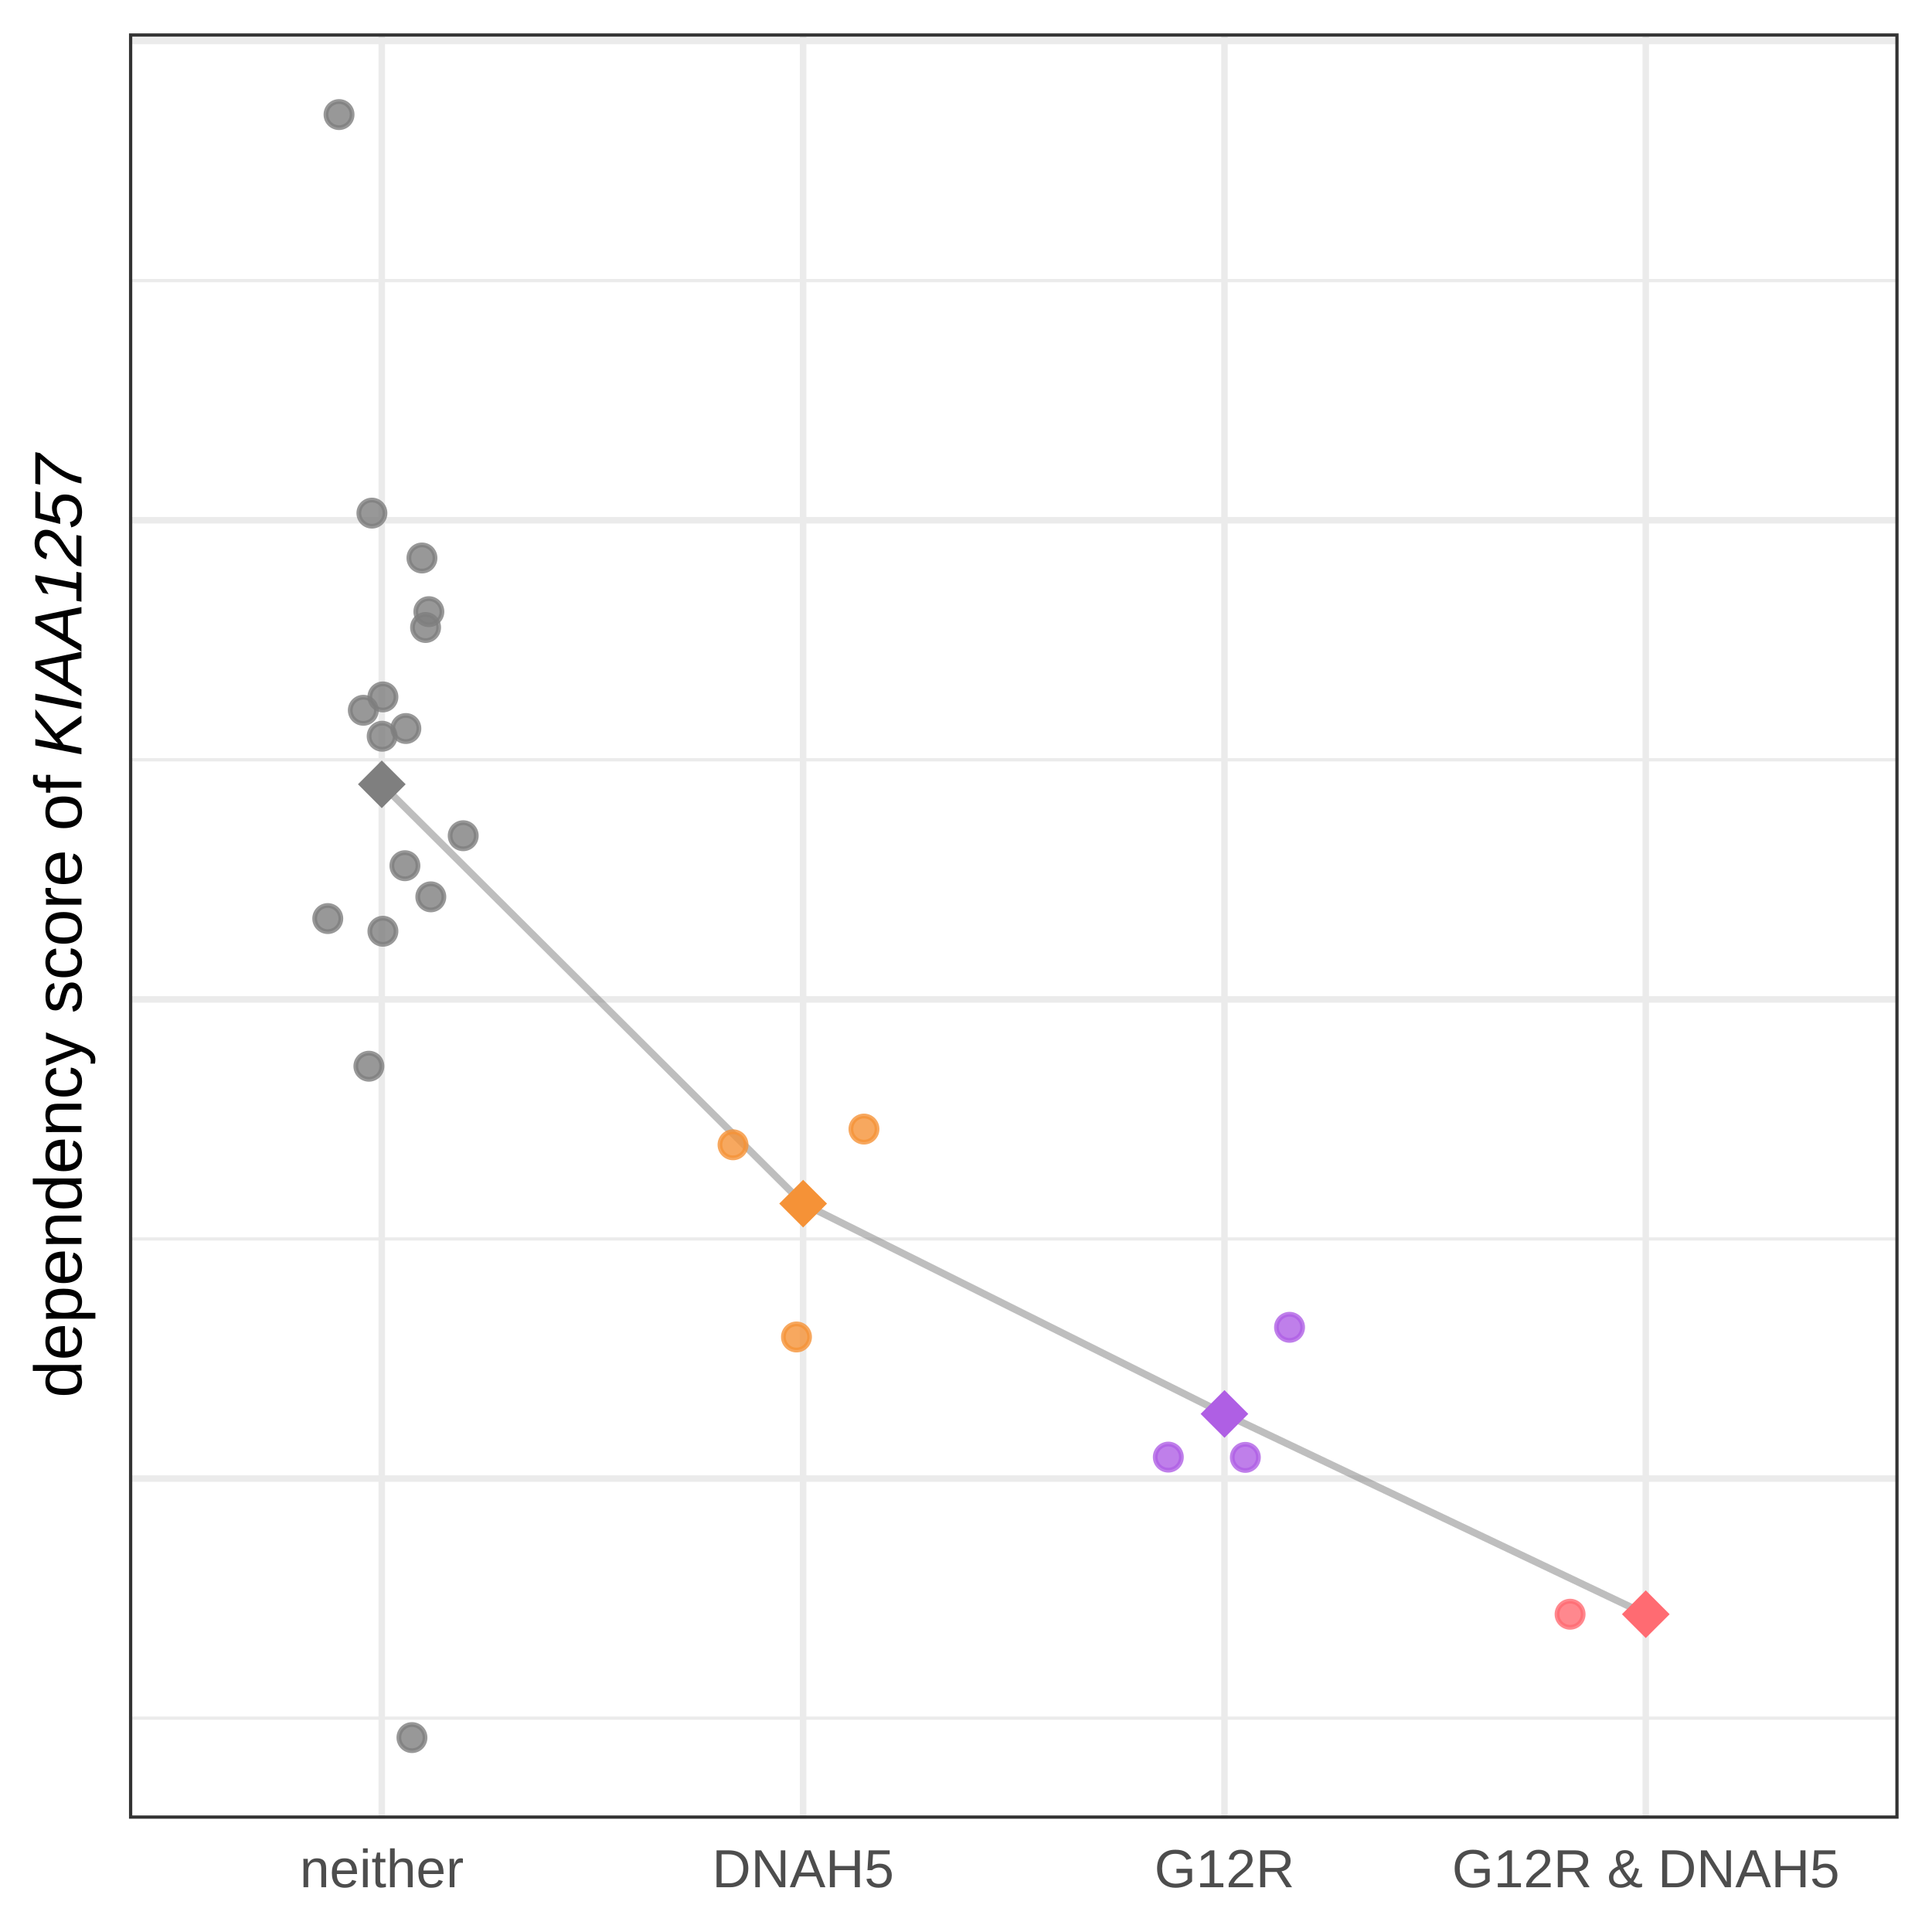
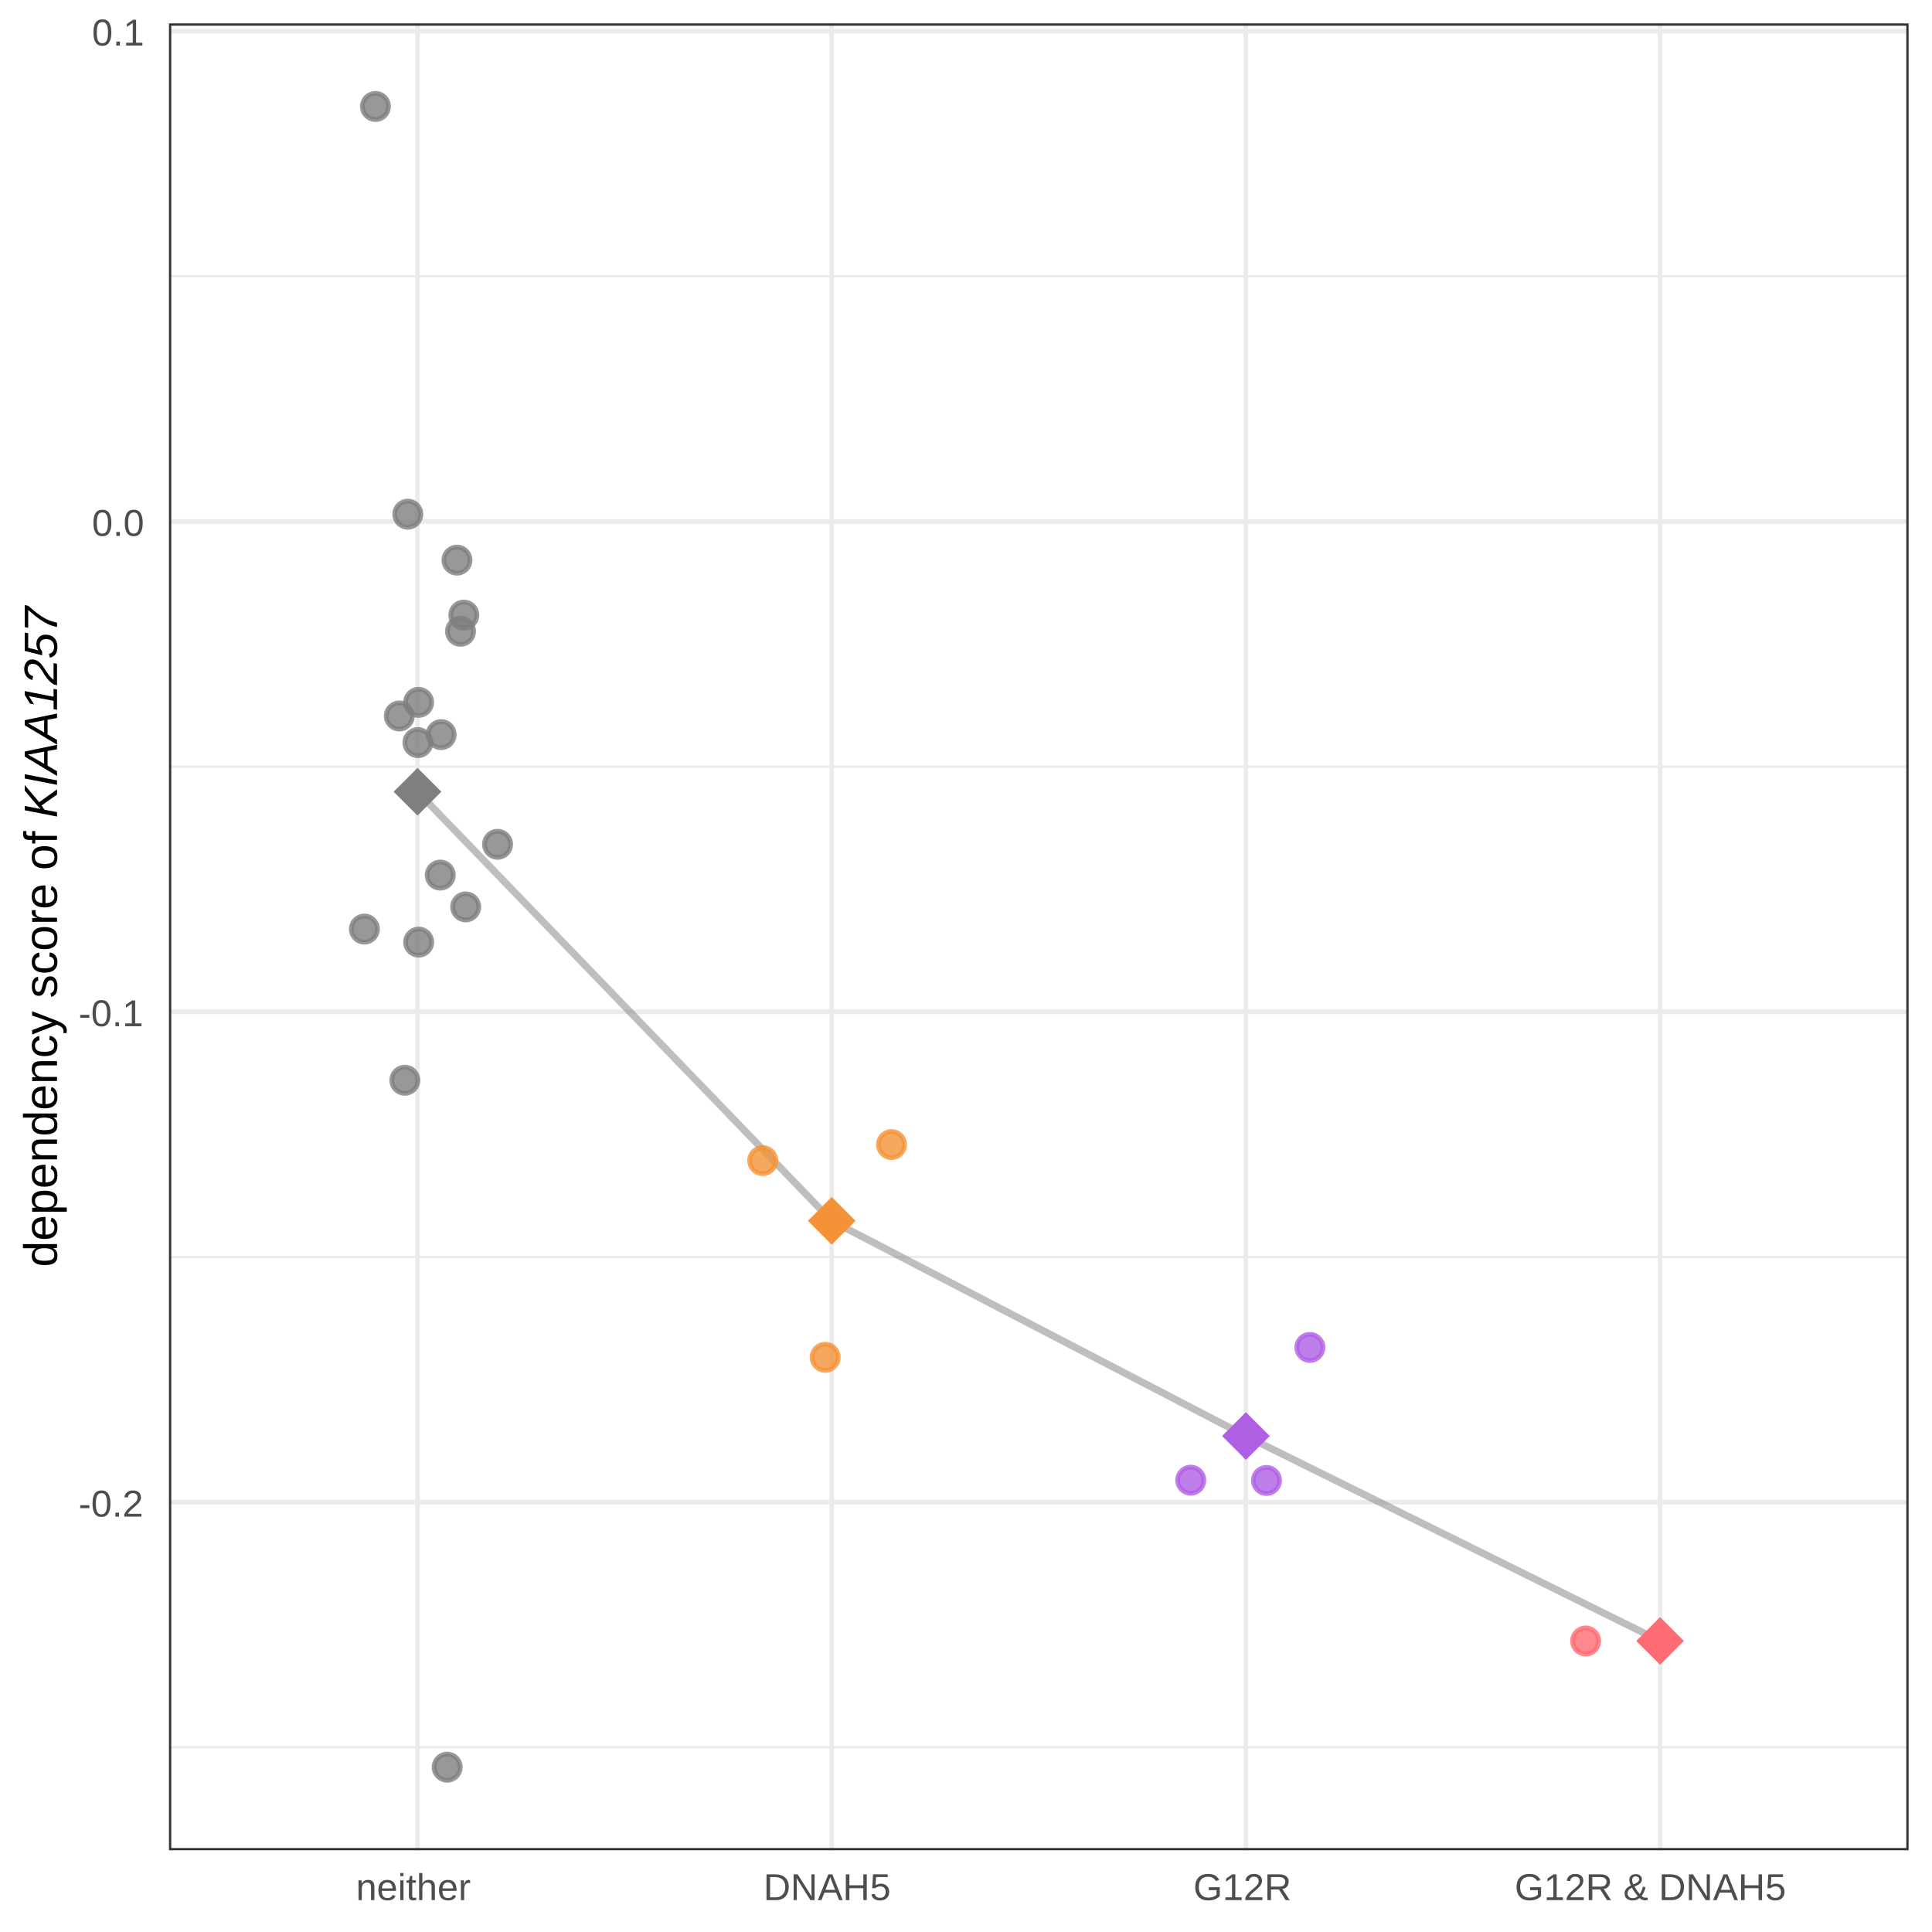
<svg xmlns="http://www.w3.org/2000/svg" viewBox="0 0 288.00 288.00">
  <defs>
    <style type="text/css">
    line, polyline, polygon, path, rect, circle {
      fill: none;
      stroke: #000000;
      stroke-linecap: round;
      stroke-linejoin: round;
      stroke-miterlimit: 10.00;
    }
  </style>
  </defs>
  <rect width="100%" height="100%" style="stroke: none; fill: #FFFFFF;" />
-   <rect x="0.00" y="0.00" width="288.00" height="288.00" style="stroke-width: 0.97; stroke: #FFFFFF; fill: #FFFFFF;" />
+   <rect x="0.00" y="0.00" width="288.00" height="288.00" style="stroke-width: 0.68; stroke: #FFFFFF; fill: #FFFFFF;" />
  <defs>
-     <clipPath id="cpMTkuMjN8MjgzLjAyfDI3MS4xMXw0Ljk4">
-       <rect x="19.23" y="4.98" width="263.79" height="266.13" />
+     <clipPath id="cpMjUuMTl8Mjg0LjUxfDI3NS44MXwzLjQ5">
+       <rect x="25.19" y="3.49" width="259.32" height="272.33" />
    </clipPath>
  </defs>
-   <rect x="19.23" y="4.98" width="263.79" height="266.13" style="stroke-width: 0.97; stroke: none; fill: #FFFFFF;" clip-path="url(#cpMTkuMjN8MjgzLjAyfDI3MS4xMXw0Ljk4)" />
-   <polyline points="19.23,256.12 283.02,256.12 " style="stroke-width: 0.48; stroke: #EBEBEB; stroke-linecap: butt;" clip-path="url(#cpMTkuMjN8MjgzLjAyfDI3MS4xMXw0Ljk4)" />
-   <polyline points="19.23,184.69 283.02,184.69 " style="stroke-width: 0.48; stroke: #EBEBEB; stroke-linecap: butt;" clip-path="url(#cpMTkuMjN8MjgzLjAyfDI3MS4xMXw0Ljk4)" />
-   <polyline points="19.23,113.26 283.02,113.26 " style="stroke-width: 0.48; stroke: #EBEBEB; stroke-linecap: butt;" clip-path="url(#cpMTkuMjN8MjgzLjAyfDI3MS4xMXw0Ljk4)" />
-   <polyline points="19.23,41.83 283.02,41.83 " style="stroke-width: 0.48; stroke: #EBEBEB; stroke-linecap: butt;" clip-path="url(#cpMTkuMjN8MjgzLjAyfDI3MS4xMXw0Ljk4)" />
-   <polyline points="19.23,220.41 283.02,220.41 " style="stroke-width: 0.97; stroke: #EBEBEB; stroke-linecap: butt;" clip-path="url(#cpMTkuMjN8MjgzLjAyfDI3MS4xMXw0Ljk4)" />
-   <polyline points="19.23,148.98 283.02,148.98 " style="stroke-width: 0.97; stroke: #EBEBEB; stroke-linecap: butt;" clip-path="url(#cpMTkuMjN8MjgzLjAyfDI3MS4xMXw0Ljk4)" />
-   <polyline points="19.23,77.55 283.02,77.55 " style="stroke-width: 0.97; stroke: #EBEBEB; stroke-linecap: butt;" clip-path="url(#cpMTkuMjN8MjgzLjAyfDI3MS4xMXw0Ljk4)" />
-   <polyline points="19.23,6.11 283.02,6.11 " style="stroke-width: 0.97; stroke: #EBEBEB; stroke-linecap: butt;" clip-path="url(#cpMTkuMjN8MjgzLjAyfDI3MS4xMXw0Ljk4)" />
-   <polyline points="56.91,271.11 56.91,4.98 " style="stroke-width: 0.97; stroke: #EBEBEB; stroke-linecap: butt;" clip-path="url(#cpMTkuMjN8MjgzLjAyfDI3MS4xMXw0Ljk4)" />
-   <polyline points="119.72,271.11 119.72,4.98 " style="stroke-width: 0.97; stroke: #EBEBEB; stroke-linecap: butt;" clip-path="url(#cpMTkuMjN8MjgzLjAyfDI3MS4xMXw0Ljk4)" />
-   <polyline points="182.53,271.11 182.53,4.98 " style="stroke-width: 0.97; stroke: #EBEBEB; stroke-linecap: butt;" clip-path="url(#cpMTkuMjN8MjgzLjAyfDI3MS4xMXw0Ljk4)" />
-   <polyline points="245.33,271.11 245.33,4.98 " style="stroke-width: 0.97; stroke: #EBEBEB; stroke-linecap: butt;" clip-path="url(#cpMTkuMjN8MjgzLjAyfDI3MS4xMXw0Ljk4)" />
-   <polyline points="56.91,116.91 119.72,179.42 182.53,210.77 245.33,240.63 " style="stroke-width: 1.07; stroke: #7F7F7F; stroke-opacity: 0.50; stroke-linecap: butt;" clip-path="url(#cpMTkuMjN8MjgzLjAyfDI3MS4xMXw0Ljk4)" />
-   <polygon points="53.36,116.91 56.91,113.36 60.47,116.91 56.91,120.47 " style="stroke-width: 0.71; stroke: none; fill: #7F7F7F;" clip-path="url(#cpMTkuMjN8MjgzLjAyfDI3MS4xMXw0Ljk4)" />
-   <polygon points="116.16,179.42 119.72,175.87 123.28,179.42 119.72,182.98 " style="stroke-width: 0.71; stroke: none; fill: #F59237;" clip-path="url(#cpMTkuMjN8MjgzLjAyfDI3MS4xMXw0Ljk4)" />
-   <polygon points="178.97,210.77 182.53,207.22 186.08,210.77 182.53,214.33 " style="stroke-width: 0.71; stroke: none; fill: #AF5FE4;" clip-path="url(#cpMTkuMjN8MjgzLjAyfDI3MS4xMXw0Ljk4)" />
-   <polygon points="241.78,240.63 245.33,237.07 248.89,240.63 245.33,244.18 " style="stroke-width: 0.71; stroke: none; fill: #FF6B72;" clip-path="url(#cpMTkuMjN8MjgzLjAyfDI3MS4xMXw0Ljk4)" />
-   <circle cx="55.44" cy="76.49" r="1.95" style="stroke-width: 0.71; stroke: #7F7F7F; stroke-opacity: 0.80; fill: #7F7F7F; fill-opacity: 0.80;" clip-path="url(#cpMTkuMjN8MjgzLjAyfDI3MS4xMXw0Ljk4)" />
-   <circle cx="56.97" cy="109.75" r="1.95" style="stroke-width: 0.71; stroke: #7F7F7F; stroke-opacity: 0.80; fill: #7F7F7F; fill-opacity: 0.80;" clip-path="url(#cpMTkuMjN8MjgzLjAyfDI3MS4xMXw0Ljk4)" />
-   <circle cx="64.22" cy="133.69" r="1.95" style="stroke-width: 0.71; stroke: #7F7F7F; stroke-opacity: 0.80; fill: #7F7F7F; fill-opacity: 0.80;" clip-path="url(#cpMTkuMjN8MjgzLjAyfDI3MS4xMXw0Ljk4)" />
-   <circle cx="174.16" cy="217.21" r="1.95" style="stroke-width: 0.71; stroke: #AF5FE4; stroke-opacity: 0.80; fill: #AF5FE4; fill-opacity: 0.80;" clip-path="url(#cpMTkuMjN8MjgzLjAyfDI3MS4xMXw0Ljk4)" />
-   <circle cx="61.41" cy="259.02" r="1.95" style="stroke-width: 0.71; stroke: #7F7F7F; stroke-opacity: 0.80; fill: #7F7F7F; fill-opacity: 0.80;" clip-path="url(#cpMTkuMjN8MjgzLjAyfDI3MS4xMXw0Ljk4)" />
-   <circle cx="57.08" cy="138.82" r="1.95" style="stroke-width: 0.71; stroke: #7F7F7F; stroke-opacity: 0.80; fill: #7F7F7F; fill-opacity: 0.80;" clip-path="url(#cpMTkuMjN8MjgzLjAyfDI3MS4xMXw0Ljk4)" />
-   <circle cx="54.16" cy="105.88" r="1.95" style="stroke-width: 0.71; stroke: #7F7F7F; stroke-opacity: 0.80; fill: #7F7F7F; fill-opacity: 0.80;" clip-path="url(#cpMTkuMjN8MjgzLjAyfDI3MS4xMXw0Ljk4)" />
-   <circle cx="60.36" cy="129.05" r="1.95" style="stroke-width: 0.71; stroke: #7F7F7F; stroke-opacity: 0.80; fill: #7F7F7F; fill-opacity: 0.80;" clip-path="url(#cpMTkuMjN8MjgzLjAyfDI3MS4xMXw0Ljk4)" />
-   <circle cx="60.50" cy="108.60" r="1.95" style="stroke-width: 0.71; stroke: #7F7F7F; stroke-opacity: 0.80; fill: #7F7F7F; fill-opacity: 0.80;" clip-path="url(#cpMTkuMjN8MjgzLjAyfDI3MS4xMXw0Ljk4)" />
-   <circle cx="109.27" cy="170.65" r="1.95" style="stroke-width: 0.71; stroke: #F59237; stroke-opacity: 0.80; fill: #F59237; fill-opacity: 0.80;" clip-path="url(#cpMTkuMjN8MjgzLjAyfDI3MS4xMXw0Ljk4)" />
-   <circle cx="63.93" cy="91.18" r="1.95" style="stroke-width: 0.71; stroke: #7F7F7F; stroke-opacity: 0.80; fill: #7F7F7F; fill-opacity: 0.80;" clip-path="url(#cpMTkuMjN8MjgzLjAyfDI3MS4xMXw0Ljk4)" />
-   <circle cx="234.05" cy="240.63" r="1.95" style="stroke-width: 0.71; stroke: #FF6B72; stroke-opacity: 0.80; fill: #FF6B72; fill-opacity: 0.80;" clip-path="url(#cpMTkuMjN8MjgzLjAyfDI3MS4xMXw0Ljk4)" />
-   <circle cx="128.79" cy="168.31" r="1.95" style="stroke-width: 0.71; stroke: #F59237; stroke-opacity: 0.80; fill: #F59237; fill-opacity: 0.80;" clip-path="url(#cpMTkuMjN8MjgzLjAyfDI3MS4xMXw0Ljk4)" />
-   <circle cx="185.64" cy="217.25" r="1.95" style="stroke-width: 0.71; stroke: #AF5FE4; stroke-opacity: 0.80; fill: #AF5FE4; fill-opacity: 0.80;" clip-path="url(#cpMTkuMjN8MjgzLjAyfDI3MS4xMXw0Ljk4)" />
-   <circle cx="69.05" cy="124.58" r="1.95" style="stroke-width: 0.71; stroke: #7F7F7F; stroke-opacity: 0.80; fill: #7F7F7F; fill-opacity: 0.80;" clip-path="url(#cpMTkuMjN8MjgzLjAyfDI3MS4xMXw0Ljk4)" />
-   <circle cx="50.54" cy="17.08" r="1.95" style="stroke-width: 0.71; stroke: #7F7F7F; stroke-opacity: 0.80; fill: #7F7F7F; fill-opacity: 0.80;" clip-path="url(#cpMTkuMjN8MjgzLjAyfDI3MS4xMXw0Ljk4)" />
-   <circle cx="192.23" cy="197.86" r="1.95" style="stroke-width: 0.71; stroke: #AF5FE4; stroke-opacity: 0.80; fill: #AF5FE4; fill-opacity: 0.80;" clip-path="url(#cpMTkuMjN8MjgzLjAyfDI3MS4xMXw0Ljk4)" />
-   <circle cx="57.08" cy="103.89" r="1.95" style="stroke-width: 0.71; stroke: #7F7F7F; stroke-opacity: 0.80; fill: #7F7F7F; fill-opacity: 0.80;" clip-path="url(#cpMTkuMjN8MjgzLjAyfDI3MS4xMXw0Ljk4)" />
-   <circle cx="54.99" cy="158.94" r="1.95" style="stroke-width: 0.71; stroke: #7F7F7F; stroke-opacity: 0.80; fill: #7F7F7F; fill-opacity: 0.80;" clip-path="url(#cpMTkuMjN8MjgzLjAyfDI3MS4xMXw0Ljk4)" />
-   <circle cx="62.90" cy="83.18" r="1.95" style="stroke-width: 0.71; stroke: #7F7F7F; stroke-opacity: 0.80; fill: #7F7F7F; fill-opacity: 0.80;" clip-path="url(#cpMTkuMjN8MjgzLjAyfDI3MS4xMXw0Ljk4)" />
-   <circle cx="118.73" cy="199.30" r="1.95" style="stroke-width: 0.71; stroke: #F59237; stroke-opacity: 0.80; fill: #F59237; fill-opacity: 0.80;" clip-path="url(#cpMTkuMjN8MjgzLjAyfDI3MS4xMXw0Ljk4)" />
-   <circle cx="63.44" cy="93.54" r="1.95" style="stroke-width: 0.71; stroke: #7F7F7F; stroke-opacity: 0.80; fill: #7F7F7F; fill-opacity: 0.80;" clip-path="url(#cpMTkuMjN8MjgzLjAyfDI3MS4xMXw0Ljk4)" />
-   <circle cx="48.86" cy="136.93" r="1.95" style="stroke-width: 0.71; stroke: #7F7F7F; stroke-opacity: 0.80; fill: #7F7F7F; fill-opacity: 0.80;" clip-path="url(#cpMTkuMjN8MjgzLjAyfDI3MS4xMXw0Ljk4)" />
-   <rect x="19.23" y="4.98" width="263.79" height="266.13" style="stroke-width: 0.97; stroke: #333333;" clip-path="url(#cpMTkuMjN8MjgzLjAyfDI3MS4xMXw0Ljk4)" />
+   <rect x="25.19" y="3.49" width="259.32" height="272.33" style="stroke-width: 0.68; stroke: none; fill: #FFFFFF;" clip-path="url(#cpMjUuMTl8Mjg0LjUxfDI3NS44MXwzLjQ5)" />
+   <polyline points="25.19,260.47 284.51,260.47 " style="stroke-width: 0.34; stroke: #EBEBEB; stroke-linecap: butt;" clip-path="url(#cpMjUuMTl8Mjg0LjUxfDI3NS44MXwzLjQ5)" />
+   <polyline points="25.19,187.38 284.51,187.38 " style="stroke-width: 0.34; stroke: #EBEBEB; stroke-linecap: butt;" clip-path="url(#cpMjUuMTl8Mjg0LjUxfDI3NS44MXwzLjQ5)" />
+   <polyline points="25.19,114.29 284.51,114.29 " style="stroke-width: 0.34; stroke: #EBEBEB; stroke-linecap: butt;" clip-path="url(#cpMjUuMTl8Mjg0LjUxfDI3NS44MXwzLjQ5)" />
+   <polyline points="25.19,41.19 284.51,41.19 " style="stroke-width: 0.34; stroke: #EBEBEB; stroke-linecap: butt;" clip-path="url(#cpMjUuMTl8Mjg0LjUxfDI3NS44MXwzLjQ5)" />
+   <polyline points="25.19,223.93 284.51,223.93 " style="stroke-width: 0.68; stroke: #EBEBEB; stroke-linecap: butt;" clip-path="url(#cpMjUuMTl8Mjg0LjUxfDI3NS44MXwzLjQ5)" />
+   <polyline points="25.19,150.83 284.51,150.83 " style="stroke-width: 0.68; stroke: #EBEBEB; stroke-linecap: butt;" clip-path="url(#cpMjUuMTl8Mjg0LjUxfDI3NS44MXwzLjQ5)" />
+   <polyline points="25.19,77.74 284.51,77.74 " style="stroke-width: 0.68; stroke: #EBEBEB; stroke-linecap: butt;" clip-path="url(#cpMjUuMTl8Mjg0LjUxfDI3NS44MXwzLjQ5)" />
+   <polyline points="25.19,4.65 284.51,4.65 " style="stroke-width: 0.68; stroke: #EBEBEB; stroke-linecap: butt;" clip-path="url(#cpMjUuMTl8Mjg0LjUxfDI3NS44MXwzLjQ5)" />
+   <polyline points="62.24,275.81 62.24,3.49 " style="stroke-width: 0.68; stroke: #EBEBEB; stroke-linecap: butt;" clip-path="url(#cpMjUuMTl8Mjg0LjUxfDI3NS44MXwzLjQ5)" />
+   <polyline points="123.98,275.81 123.98,3.49 " style="stroke-width: 0.68; stroke: #EBEBEB; stroke-linecap: butt;" clip-path="url(#cpMjUuMTl8Mjg0LjUxfDI3NS44MXwzLjQ5)" />
+   <polyline points="185.72,275.81 185.72,3.49 " style="stroke-width: 0.68; stroke: #EBEBEB; stroke-linecap: butt;" clip-path="url(#cpMjUuMTl8Mjg0LjUxfDI3NS44MXwzLjQ5)" />
+   <polyline points="247.47,275.81 247.47,3.49 " style="stroke-width: 0.68; stroke: #EBEBEB; stroke-linecap: butt;" clip-path="url(#cpMjUuMTl8Mjg0LjUxfDI3NS44MXwzLjQ5)" />
+   <polyline points="62.24,118.02 123.98,181.99 185.72,214.07 247.47,244.62 " style="stroke-width: 1.07; stroke: #7F7F7F; stroke-opacity: 0.50; stroke-linecap: butt;" clip-path="url(#cpMjUuMTl8Mjg0LjUxfDI3NS44MXwzLjQ5)" />
+   <polygon points="58.68,118.02 62.24,114.47 65.79,118.02 62.24,121.58 " style="stroke-width: 0.71; stroke: none; fill: #7F7F7F;" clip-path="url(#cpMjUuMTl8Mjg0LjUxfDI3NS44MXwzLjQ5)" />
+   <polygon points="120.43,181.99 123.98,178.43 127.54,181.99 123.98,185.54 " style="stroke-width: 0.71; stroke: none; fill: #F59237;" clip-path="url(#cpMjUuMTl8Mjg0LjUxfDI3NS44MXwzLjQ5)" />
+   <polygon points="182.17,214.07 185.72,210.51 189.28,214.07 185.72,217.62 " style="stroke-width: 0.71; stroke: none; fill: #AF5FE4;" clip-path="url(#cpMjUuMTl8Mjg0LjUxfDI3NS44MXwzLjQ5)" />
+   <polygon points="243.91,244.62 247.47,241.06 251.02,244.62 247.47,248.17 " style="stroke-width: 0.71; stroke: none; fill: #FF6B72;" clip-path="url(#cpMjUuMTl8Mjg0LjUxfDI3NS44MXwzLjQ5)" />
+   <circle cx="60.79" cy="76.65" r="1.95" style="stroke-width: 0.71; stroke: #7F7F7F; stroke-opacity: 0.80; fill: #7F7F7F; fill-opacity: 0.80;" clip-path="url(#cpMjUuMTl8Mjg0LjUxfDI3NS44MXwzLjQ5)" />
+   <circle cx="62.30" cy="110.70" r="1.95" style="stroke-width: 0.71; stroke: #7F7F7F; stroke-opacity: 0.80; fill: #7F7F7F; fill-opacity: 0.80;" clip-path="url(#cpMjUuMTl8Mjg0LjUxfDI3NS44MXwzLjQ5)" />
+   <circle cx="69.42" cy="135.19" r="1.95" style="stroke-width: 0.71; stroke: #7F7F7F; stroke-opacity: 0.80; fill: #7F7F7F; fill-opacity: 0.80;" clip-path="url(#cpMjUuMTl8Mjg0LjUxfDI3NS44MXwzLjQ5)" />
+   <circle cx="177.50" cy="220.65" r="1.95" style="stroke-width: 0.71; stroke: #AF5FE4; stroke-opacity: 0.80; fill: #AF5FE4; fill-opacity: 0.80;" clip-path="url(#cpMjUuMTl8Mjg0LjUxfDI3NS44MXwzLjQ5)" />
+   <circle cx="66.66" cy="263.43" r="1.95" style="stroke-width: 0.71; stroke: #7F7F7F; stroke-opacity: 0.80; fill: #7F7F7F; fill-opacity: 0.80;" clip-path="url(#cpMjUuMTl8Mjg0LjUxfDI3NS44MXwzLjQ5)" />
+   <circle cx="62.41" cy="140.44" r="1.95" style="stroke-width: 0.71; stroke: #7F7F7F; stroke-opacity: 0.80; fill: #7F7F7F; fill-opacity: 0.80;" clip-path="url(#cpMjUuMTl8Mjg0LjUxfDI3NS44MXwzLjQ5)" />
+   <circle cx="59.53" cy="106.73" r="1.95" style="stroke-width: 0.71; stroke: #7F7F7F; stroke-opacity: 0.80; fill: #7F7F7F; fill-opacity: 0.80;" clip-path="url(#cpMjUuMTl8Mjg0LjUxfDI3NS44MXwzLjQ5)" />
+   <circle cx="65.63" cy="130.45" r="1.95" style="stroke-width: 0.71; stroke: #7F7F7F; stroke-opacity: 0.80; fill: #7F7F7F; fill-opacity: 0.80;" clip-path="url(#cpMjUuMTl8Mjg0LjUxfDI3NS44MXwzLjQ5)" />
+   <circle cx="65.76" cy="109.51" r="1.95" style="stroke-width: 0.71; stroke: #7F7F7F; stroke-opacity: 0.80; fill: #7F7F7F; fill-opacity: 0.80;" clip-path="url(#cpMjUuMTl8Mjg0LjUxfDI3NS44MXwzLjQ5)" />
+   <circle cx="113.70" cy="173.01" r="1.95" style="stroke-width: 0.71; stroke: #F59237; stroke-opacity: 0.80; fill: #F59237; fill-opacity: 0.80;" clip-path="url(#cpMjUuMTl8Mjg0LjUxfDI3NS44MXwzLjQ5)" />
+   <circle cx="69.14" cy="91.69" r="1.95" style="stroke-width: 0.71; stroke: #7F7F7F; stroke-opacity: 0.80; fill: #7F7F7F; fill-opacity: 0.80;" clip-path="url(#cpMjUuMTl8Mjg0LjUxfDI3NS44MXwzLjQ5)" />
+   <circle cx="236.37" cy="244.62" r="1.95" style="stroke-width: 0.71; stroke: #FF6B72; stroke-opacity: 0.80; fill: #FF6B72; fill-opacity: 0.80;" clip-path="url(#cpMjUuMTl8Mjg0LjUxfDI3NS44MXwzLjQ5)" />
+   <circle cx="132.90" cy="170.62" r="1.95" style="stroke-width: 0.71; stroke: #F59237; stroke-opacity: 0.80; fill: #F59237; fill-opacity: 0.80;" clip-path="url(#cpMjUuMTl8Mjg0LjUxfDI3NS44MXwzLjQ5)" />
+   <circle cx="188.79" cy="220.69" r="1.95" style="stroke-width: 0.71; stroke: #AF5FE4; stroke-opacity: 0.80; fill: #AF5FE4; fill-opacity: 0.80;" clip-path="url(#cpMjUuMTl8Mjg0LjUxfDI3NS44MXwzLjQ5)" />
+   <circle cx="74.17" cy="125.86" r="1.95" style="stroke-width: 0.71; stroke: #7F7F7F; stroke-opacity: 0.80; fill: #7F7F7F; fill-opacity: 0.80;" clip-path="url(#cpMjUuMTl8Mjg0LjUxfDI3NS44MXwzLjQ5)" />
+   <circle cx="55.97" cy="15.87" r="1.95" style="stroke-width: 0.71; stroke: #7F7F7F; stroke-opacity: 0.80; fill: #7F7F7F; fill-opacity: 0.80;" clip-path="url(#cpMjUuMTl8Mjg0LjUxfDI3NS44MXwzLjQ5)" />
+   <circle cx="195.26" cy="200.86" r="1.95" style="stroke-width: 0.71; stroke: #AF5FE4; stroke-opacity: 0.80; fill: #AF5FE4; fill-opacity: 0.80;" clip-path="url(#cpMjUuMTl8Mjg0LjUxfDI3NS44MXwzLjQ5)" />
+   <circle cx="62.40" cy="104.70" r="1.95" style="stroke-width: 0.71; stroke: #7F7F7F; stroke-opacity: 0.80; fill: #7F7F7F; fill-opacity: 0.80;" clip-path="url(#cpMjUuMTl8Mjg0LjUxfDI3NS44MXwzLjQ5)" />
+   <circle cx="60.35" cy="161.03" r="1.95" style="stroke-width: 0.71; stroke: #7F7F7F; stroke-opacity: 0.80; fill: #7F7F7F; fill-opacity: 0.80;" clip-path="url(#cpMjUuMTl8Mjg0LjUxfDI3NS44MXwzLjQ5)" />
+   <circle cx="68.12" cy="83.50" r="1.95" style="stroke-width: 0.71; stroke: #7F7F7F; stroke-opacity: 0.80; fill: #7F7F7F; fill-opacity: 0.80;" clip-path="url(#cpMjUuMTl8Mjg0LjUxfDI3NS44MXwzLjQ5)" />
+   <circle cx="123.01" cy="202.33" r="1.95" style="stroke-width: 0.71; stroke: #F59237; stroke-opacity: 0.80; fill: #F59237; fill-opacity: 0.80;" clip-path="url(#cpMjUuMTl8Mjg0LjUxfDI3NS44MXwzLjQ5)" />
+   <circle cx="68.65" cy="94.11" r="1.95" style="stroke-width: 0.71; stroke: #7F7F7F; stroke-opacity: 0.80; fill: #7F7F7F; fill-opacity: 0.80;" clip-path="url(#cpMjUuMTl8Mjg0LjUxfDI3NS44MXwzLjQ5)" />
+   <circle cx="54.32" cy="138.50" r="1.95" style="stroke-width: 0.71; stroke: #7F7F7F; stroke-opacity: 0.80; fill: #7F7F7F; fill-opacity: 0.80;" clip-path="url(#cpMjUuMTl8Mjg0LjUxfDI3NS44MXwzLjQ5)" />
+   <rect x="25.19" y="3.49" width="259.32" height="272.33" style="stroke-width: 0.68; stroke: #333333;" clip-path="url(#cpMjUuMTl8Mjg0LjUxfDI3NS44MXwzLjQ5)" />
  <defs>
    <clipPath id="cpMC4wMHwyODguMDB8Mjg4LjAwfDAuMDA=">
      <rect x="0.00" y="0.00" width="288.00" height="288.00" />
    </clipPath>
  </defs>
  <g clip-path="url(#cpMC4wMHwyODguMDB8Mjg4LjAwfDAuMDA=)">
-     <text x="44.68" y="281.33" style="font-size: 8.00px; fill: #4D4D4D; font-family: Arial;" textLength="24.46px" lengthAdjust="spacingAndGlyphs">neither</text>
+     <text x="11.71" y="226.08" style="font-size: 5.60px; fill: #4D4D4D; font-family: Arial;" textLength="10.34px" lengthAdjust="spacingAndGlyphs">-0.2</text>
  </g>
  <g clip-path="url(#cpMC4wMHwyODguMDB8Mjg4LjAwfDAuMDA=)">
-     <text x="106.16" y="281.33" style="font-size: 8.00px; fill: #4D4D4D; font-family: Arial;" textLength="27.12px" lengthAdjust="spacingAndGlyphs">DNAH5</text>
+     <text x="11.71" y="152.98" style="font-size: 5.60px; fill: #4D4D4D; font-family: Arial;" textLength="10.34px" lengthAdjust="spacingAndGlyphs">-0.1</text>
  </g>
  <g clip-path="url(#cpMC4wMHwyODguMDB8Mjg4LjAwfDAuMDA=)">
-     <text x="172.08" y="281.33" style="font-size: 8.00px; fill: #4D4D4D; font-family: Arial;" textLength="20.90px" lengthAdjust="spacingAndGlyphs">G12R</text>
+     <text x="13.71" y="79.89" style="font-size: 5.60px; fill: #4D4D4D; font-family: Arial;" textLength="8.34px" lengthAdjust="spacingAndGlyphs">0.0</text>
  </g>
  <g clip-path="url(#cpMC4wMHwyODguMDB8Mjg4LjAwfDAuMDA=)">
-     <text x="216.44" y="281.33" style="font-size: 8.00px; fill: #4D4D4D; font-family: Arial;" textLength="57.80px" lengthAdjust="spacingAndGlyphs">G12R &amp; DNAH5</text>
+     <text x="13.71" y="6.79" style="font-size: 5.60px; fill: #4D4D4D; font-family: Arial;" textLength="8.34px" lengthAdjust="spacingAndGlyphs">0.1</text>
  </g>
  <g clip-path="url(#cpMC4wMHwyODguMDB8Mjg4LjAwfDAuMDA=)">
-     <text transform="translate(12.14,208.37) rotate(-90)" style="font-size: 10.00px; font-family: Arial;" textLength="54.49px" lengthAdjust="spacingAndGlyphs">dependency</text>
+     <text x="53.06" y="283.25" style="font-size: 5.60px; fill: #4D4D4D; font-family: Arial;" textLength="18.35px" lengthAdjust="spacingAndGlyphs">neither</text>
  </g>
  <g clip-path="url(#cpMC4wMHwyODguMDB8Mjg4LjAwfDAuMDA=)">
-     <text transform="translate(12.14,151.10) rotate(-90)" style="font-size: 10.00px; font-family: Arial;" textLength="24.45px" lengthAdjust="spacingAndGlyphs">score</text>
+     <text x="113.81" y="283.25" style="font-size: 5.60px; fill: #4D4D4D; font-family: Arial;" textLength="20.34px" lengthAdjust="spacingAndGlyphs">DNAH5</text>
  </g>
  <g clip-path="url(#cpMC4wMHwyODguMDB8Mjg4LjAwfDAuMDA=)">
-     <text transform="translate(12.14,123.87) rotate(-90)" style="font-size: 10.00px; font-family: Arial;" textLength="8.34px" lengthAdjust="spacingAndGlyphs">of</text>
+     <text x="177.89" y="283.25" style="font-size: 5.60px; fill: #4D4D4D; font-family: Arial;" textLength="15.67px" lengthAdjust="spacingAndGlyphs">G12R</text>
  </g>
  <g clip-path="url(#cpMC4wMHwyODguMDB8Mjg4LjAwfDAuMDA=)">
-     <text transform="translate(12.14,112.75) rotate(-90)" style="font-size: 10.00px; font-style: italic; font-family: Arial;" textLength="45.03px" lengthAdjust="spacingAndGlyphs">KIAA1257</text>
+     <text x="225.79" y="283.25" style="font-size: 5.60px; fill: #4D4D4D; font-family: Arial;" textLength="43.35px" lengthAdjust="spacingAndGlyphs">G12R &amp; DNAH5</text>
+   </g>
+   <g clip-path="url(#cpMC4wMHwyODguMDB8Mjg4LjAwfDAuMDA=)">
+     <text transform="translate(8.50,188.88) rotate(-90)" style="font-size: 7.00px; font-family: Arial;" textLength="38.14px" lengthAdjust="spacingAndGlyphs">dependency</text>
+   </g>
+   <g clip-path="url(#cpMC4wMHwyODguMDB8Mjg4LjAwfDAuMDA=)">
+     <text transform="translate(8.50,148.79) rotate(-90)" style="font-size: 7.00px; font-family: Arial;" textLength="17.12px" lengthAdjust="spacingAndGlyphs">score</text>
+   </g>
+   <g clip-path="url(#cpMC4wMHwyODguMDB8Mjg4LjAwfDAuMDA=)">
+     <text transform="translate(8.50,129.73) rotate(-90)" style="font-size: 7.00px; font-family: Arial;" textLength="5.84px" lengthAdjust="spacingAndGlyphs">of</text>
+   </g>
+   <g clip-path="url(#cpMC4wMHwyODguMDB8Mjg4LjAwfDAuMDA=)">
+     <text transform="translate(8.50,121.94) rotate(-90)" style="font-size: 7.00px; font-style: italic; font-family: Arial;" textLength="31.52px" lengthAdjust="spacingAndGlyphs">KIAA1257</text>
  </g>
</svg>
